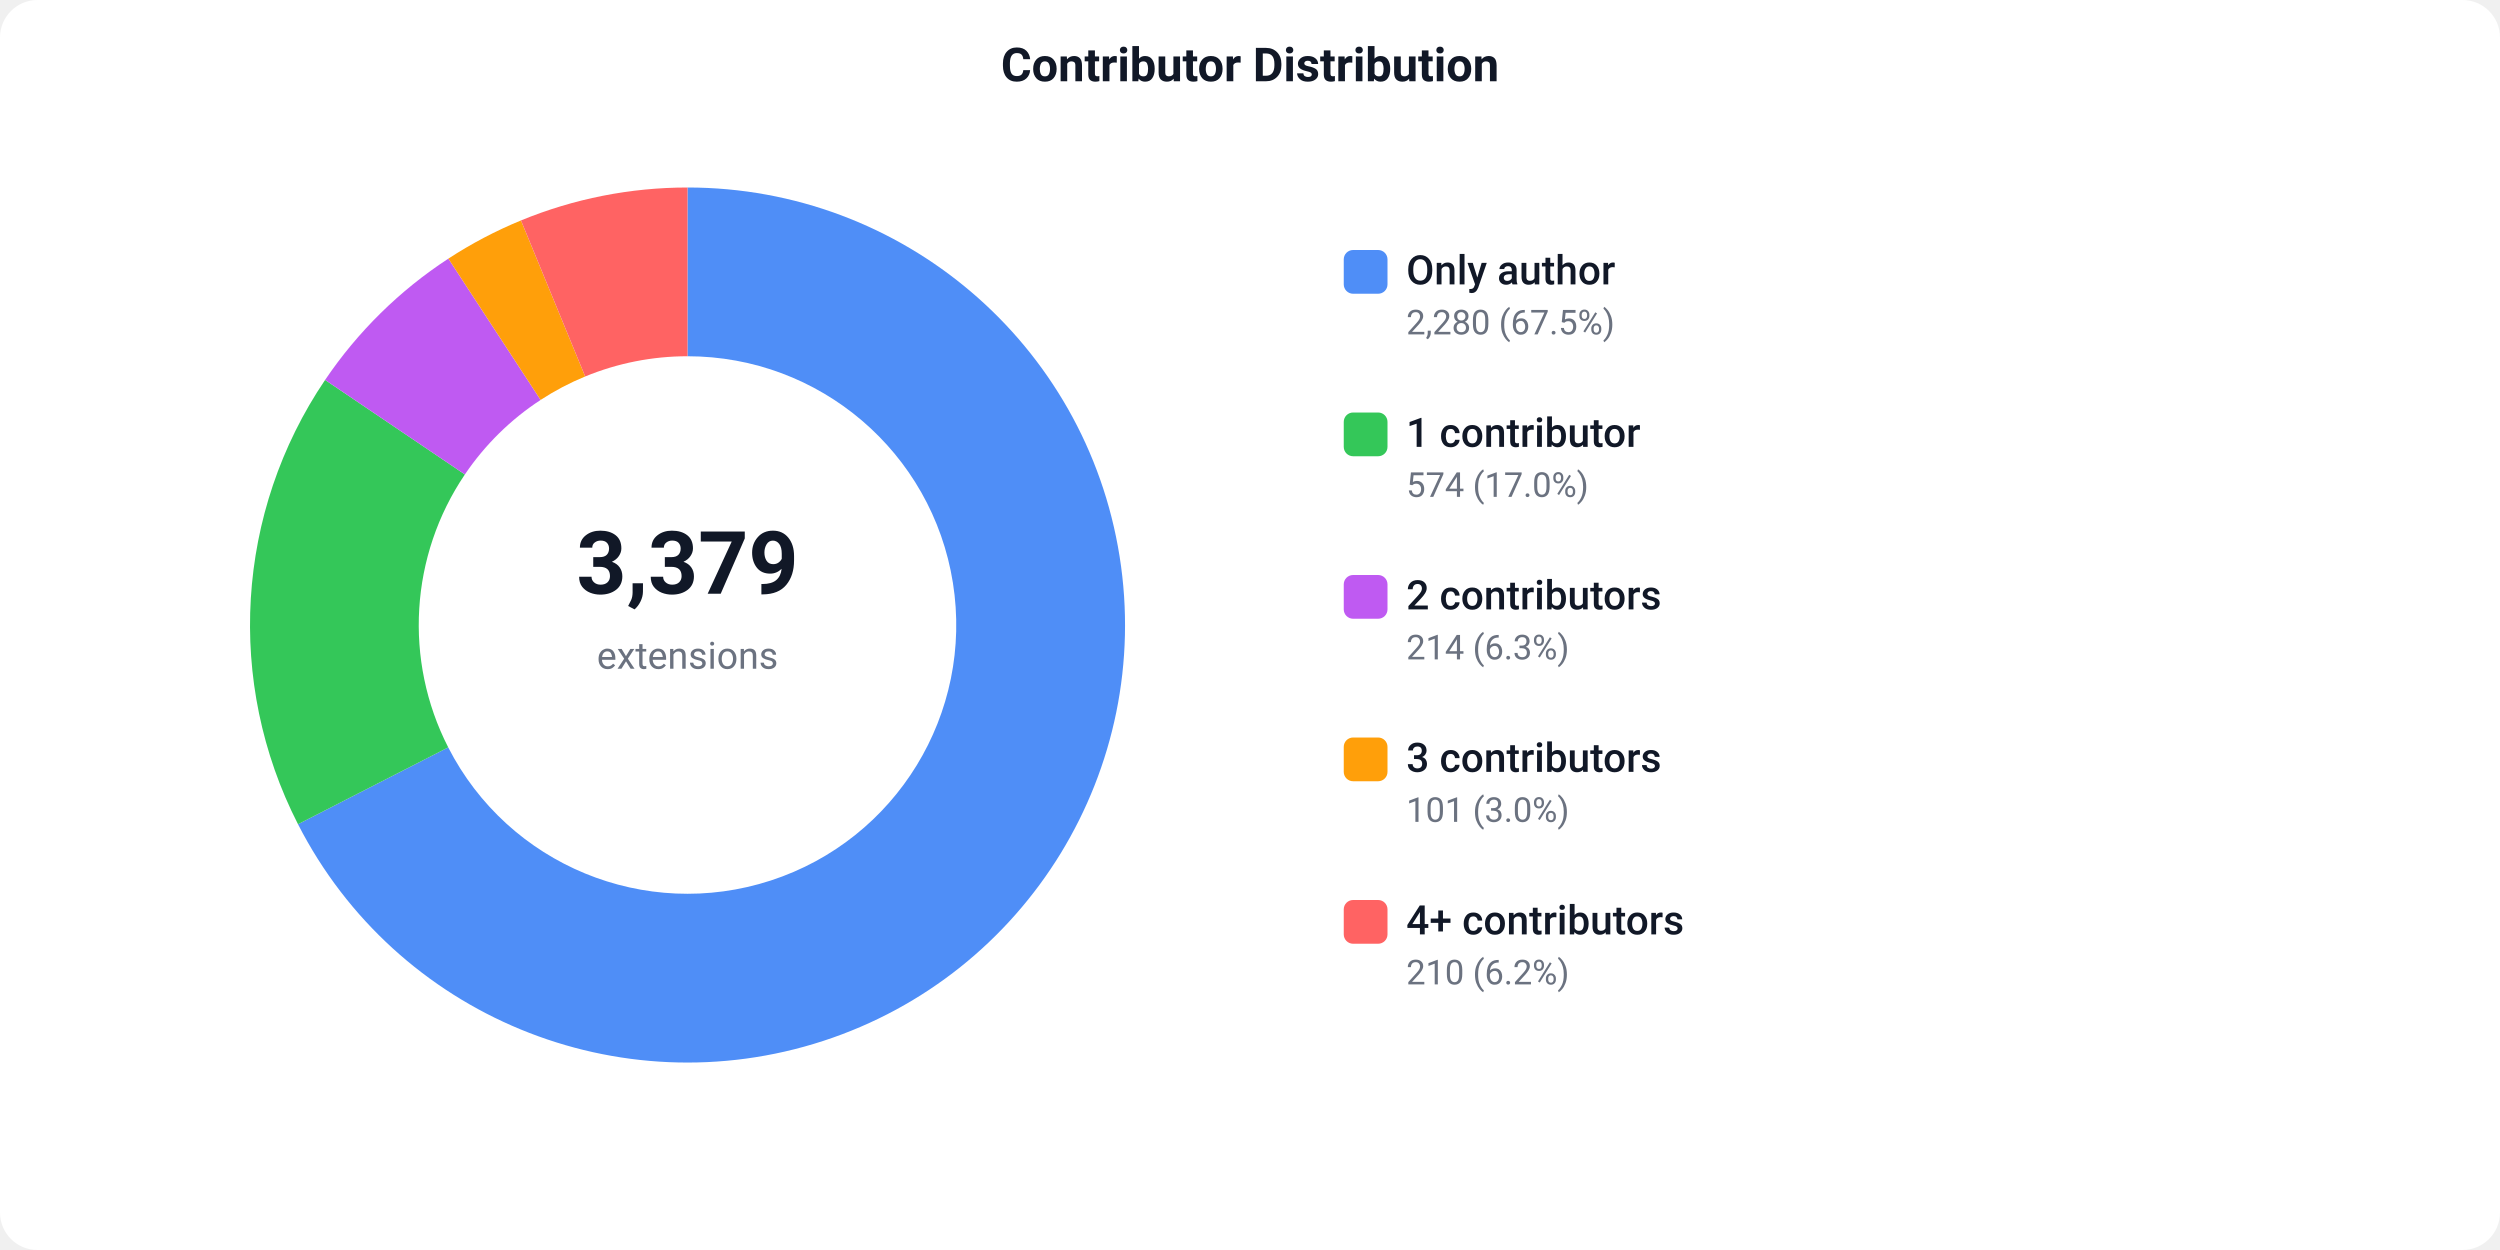
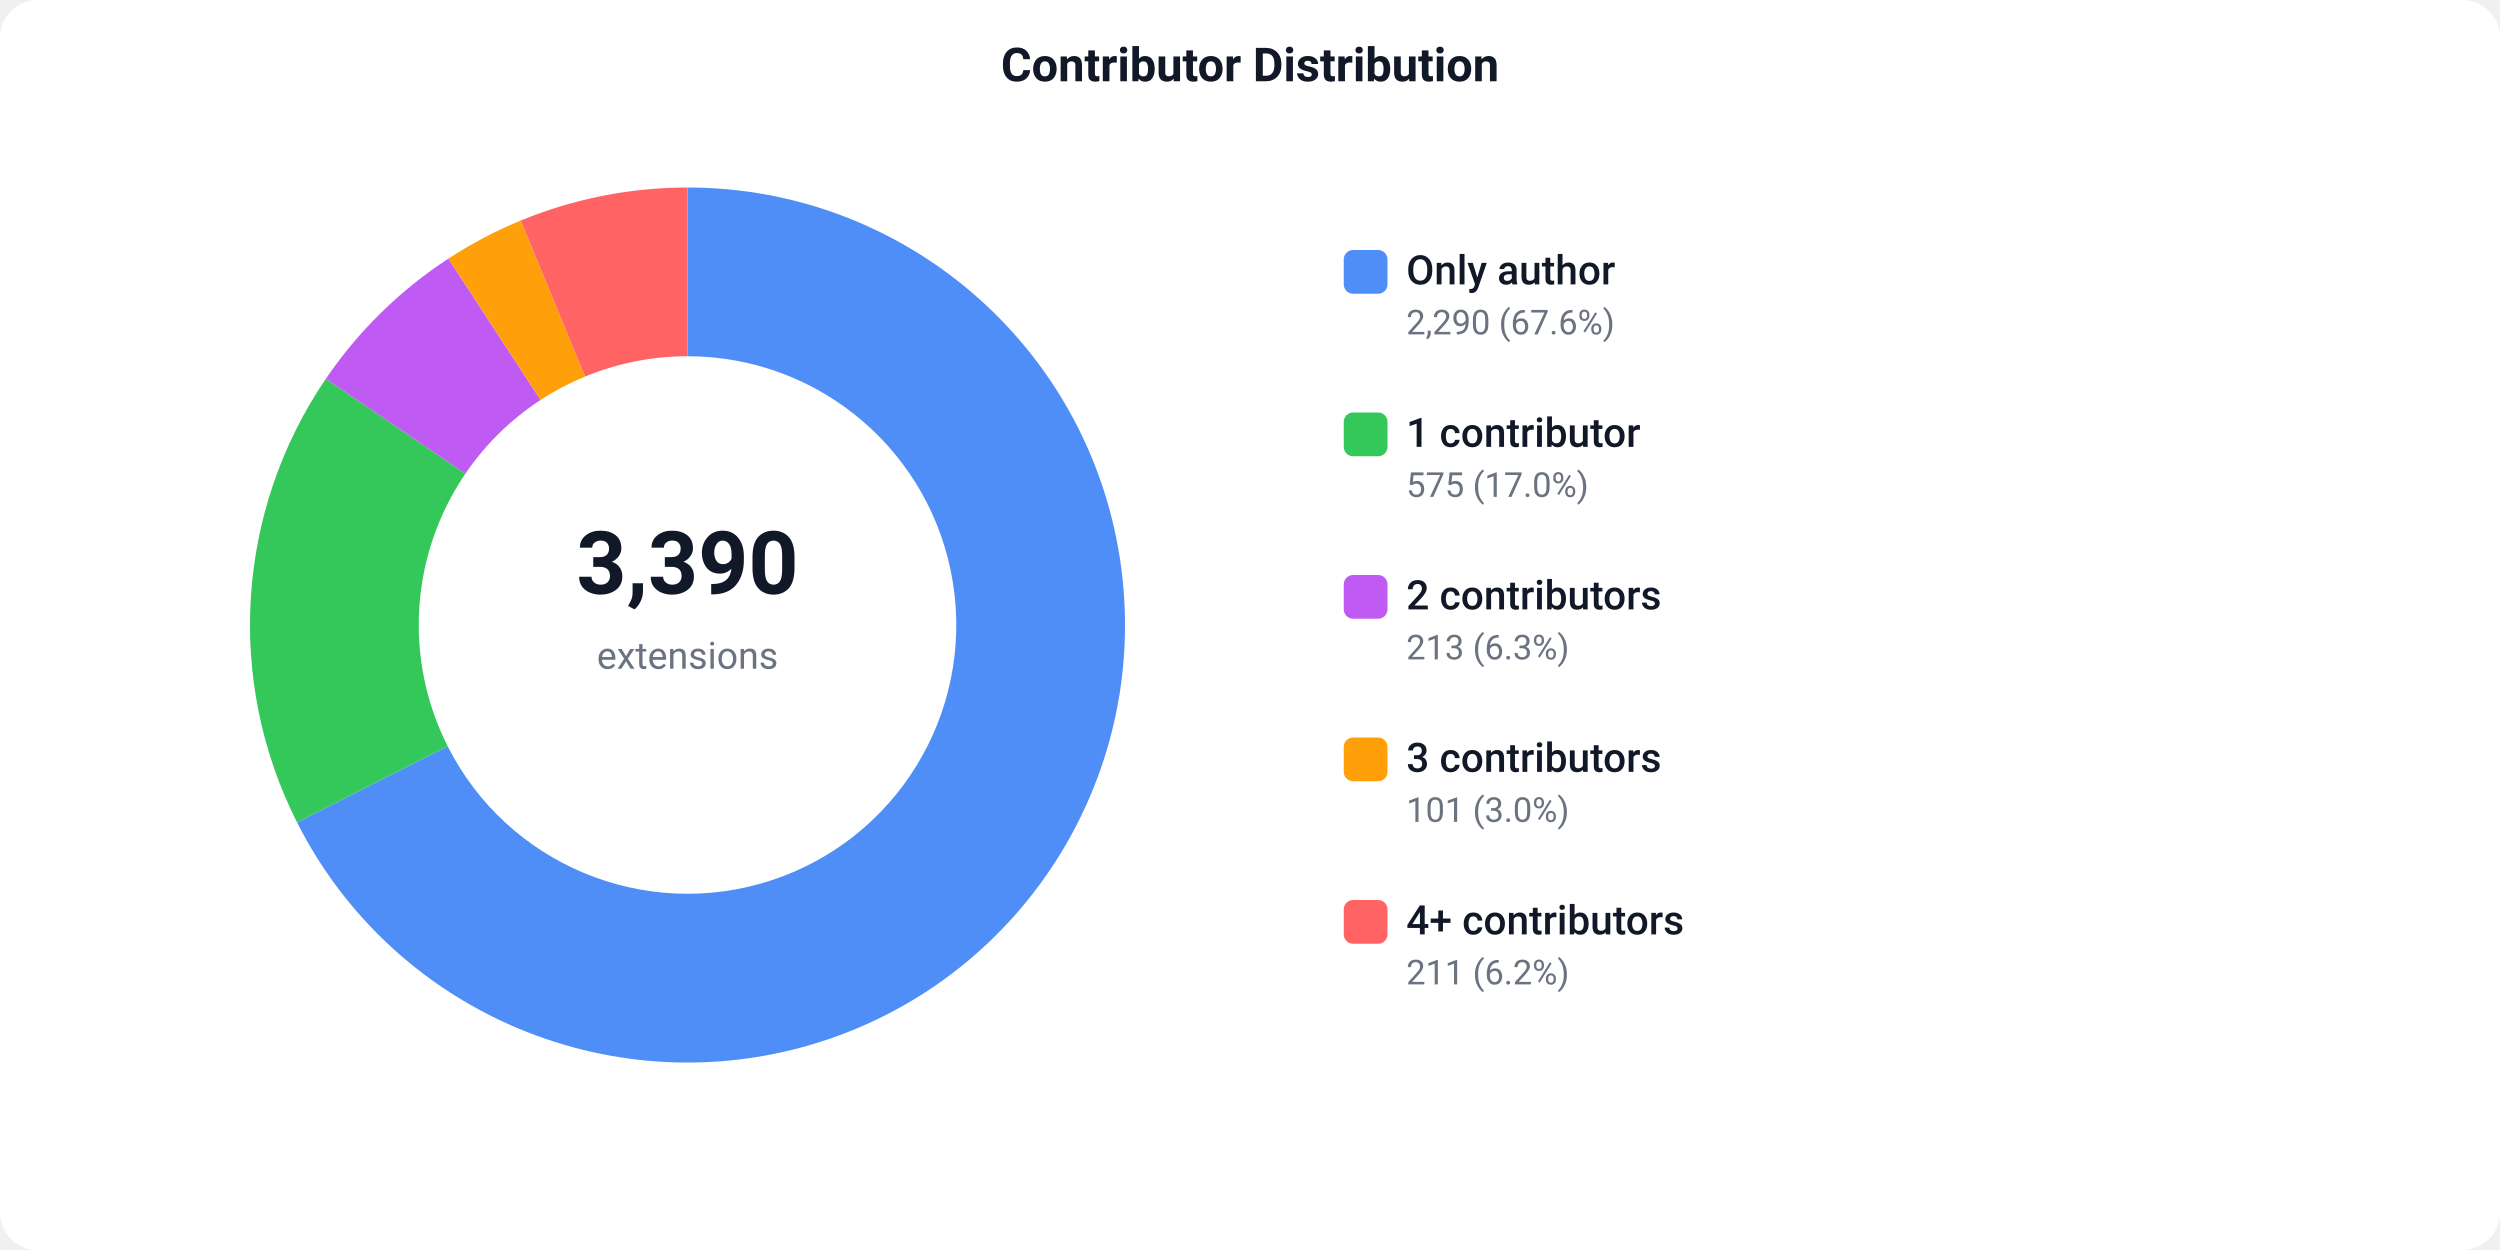
<svg xmlns="http://www.w3.org/2000/svg" width="800" height="400" viewBox="0 0 800 400">
  <defs>
    <style>text { font-family: -apple-system, BlinkMacSystemFont, 'Segoe UI', Roboto, sans-serif; }</style>
  </defs>
  <rect width="800" height="400" fill="#ffffff" rx="12" />
  <text x="400" y="26" text-anchor="middle" font-size="15" font-weight="600" fill="#111827">Contributor Distribution</text>
-   <path d="M 220.00 60.00 A 140 140 0 1 1 95.36 263.75 L 143.43 239.16 A 86 86 0 1 0 220.00 114.00 Z" fill="#4F8EF7" />
-   <path d="M 95.36 263.75 A 140 140 0 0 1 104.03 121.58 L 148.76 151.83 A 86 86 0 0 0 143.43 239.16 Z" fill="#34C759" />
-   <path d="M 104.03 121.58 A 140 140 0 0 1 143.48 82.76 L 172.99 127.98 A 86 86 0 0 0 148.76 151.83 Z" fill="#BF5AF2" />
-   <path d="M 143.48 82.76 A 140 140 0 0 1 166.71 70.54 L 187.26 120.47 A 86 86 0 0 0 172.99 127.98 Z" fill="#FF9F0A" />
-   <path d="M 166.71 70.54 A 140 140 0 0 1 220.00 60.00 L 220.00 114.00 A 86 86 0 0 0 187.26 120.47 Z" fill="#FF6363" />
-   <text x="220" y="190" text-anchor="middle" font-size="28" font-weight="700" fill="#111827">3,379</text>
+   <path d="M 220.00 60.00 A 140 140 0 1 1 95.05 263.15 L 143.25 238.79 A 86 86 0 1 0 220.00 114.00 Z" fill="#4F8EF7" />
+   <path d="M 95.05 263.15 A 140 140 0 0 1 104.27 121.21 L 148.91 151.60 A 86 86 0 0 0 143.25 238.79 Z" fill="#34C759" />
+   <path d="M 104.27 121.21 A 140 140 0 0 1 143.48 82.76 L 172.99 127.98 A 86 86 0 0 0 148.91 151.60 Z" fill="#BF5AF2" />
+   <path d="M 143.48 82.76 A 140 140 0 0 1 166.63 70.57 L 187.22 120.49 A 86 86 0 0 0 172.99 127.98 Z" fill="#FF9F0A" />
+   <path d="M 166.63 70.57 A 140 140 0 0 1 220.00 60.00 L 220.00 114.00 A 86 86 0 0 0 187.22 120.49 Z" fill="#FF6363" />
+   <text x="220" y="190" text-anchor="middle" font-size="28" font-weight="700" fill="#111827">3,390</text>
  <text x="220" y="214" text-anchor="middle" font-size="12" fill="#6b7280">extensions</text>
  <rect x="430" y="80" width="14" height="14" fill="#4F8EF7" rx="3" />
  <text x="450" y="91" font-size="13" font-weight="500" fill="#111827">Only author</text>
-   <text x="450" y="107" font-size="11" fill="#6b7280">2,280 (67.5%)</text>
+   <text x="450" y="107" font-size="11" fill="#6b7280">2,290 (67.6%)</text>
  <rect x="430" y="132" width="14" height="14" fill="#34C759" rx="3" />
  <text x="450" y="143" font-size="13" font-weight="500" fill="#111827">1 contributor</text>
-   <text x="450" y="159" font-size="11" fill="#6b7280">574 (17.0%)</text>
+   <text x="450" y="159" font-size="11" fill="#6b7280">575 (17.0%)</text>
  <rect x="430" y="184" width="14" height="14" fill="#BF5AF2" rx="3" />
  <text x="450" y="195" font-size="13" font-weight="500" fill="#111827">2 contributors</text>
-   <text x="450" y="211" font-size="11" fill="#6b7280">214 (6.3%)</text>
+   <text x="450" y="211" font-size="11" fill="#6b7280">213 (6.3%)</text>
  <rect x="430" y="236" width="14" height="14" fill="#FF9F0A" rx="3" />
  <text x="450" y="247" font-size="13" font-weight="500" fill="#111827">3 contributors</text>
  <text x="450" y="263" font-size="11" fill="#6b7280">101 (3.0%)</text>
  <rect x="430" y="288" width="14" height="14" fill="#FF6363" rx="3" />
  <text x="450" y="299" font-size="13" font-weight="500" fill="#111827">4+ contributors</text>
-   <text x="450" y="315" font-size="11" fill="#6b7280">210 (6.2%)</text>
+   <text x="450" y="315" font-size="11" fill="#6b7280">211 (6.2%)</text>
</svg>
